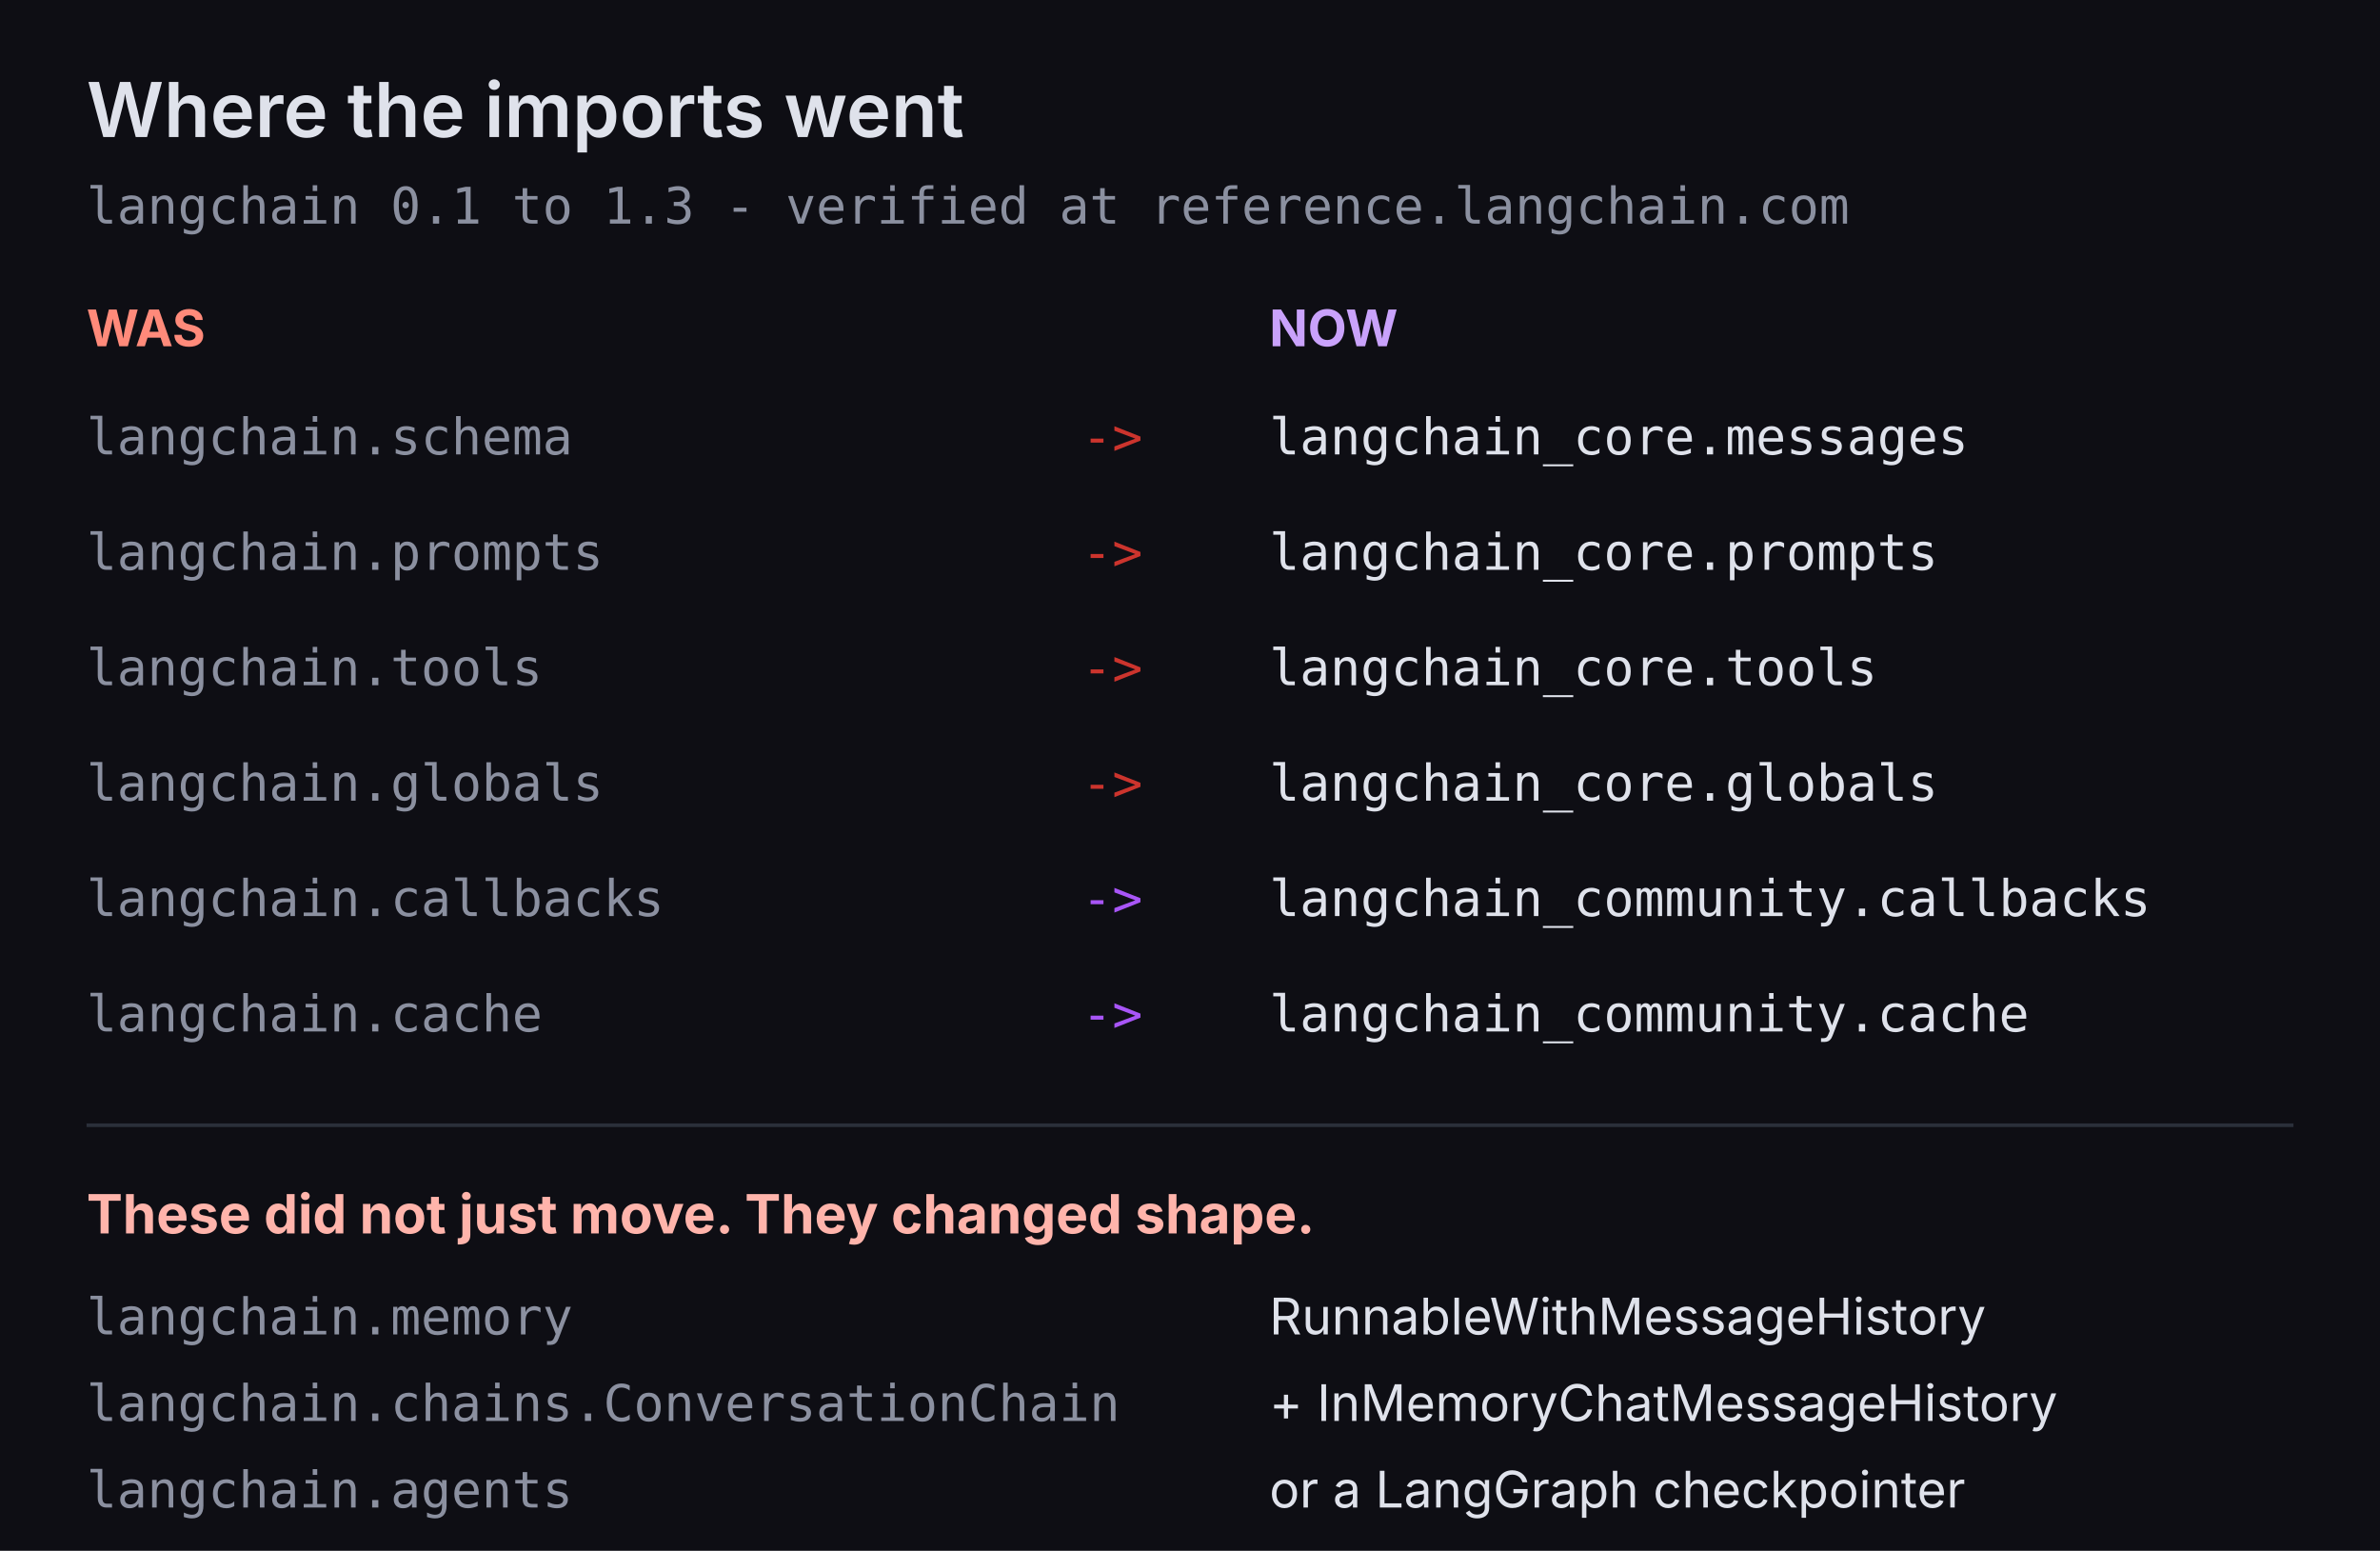
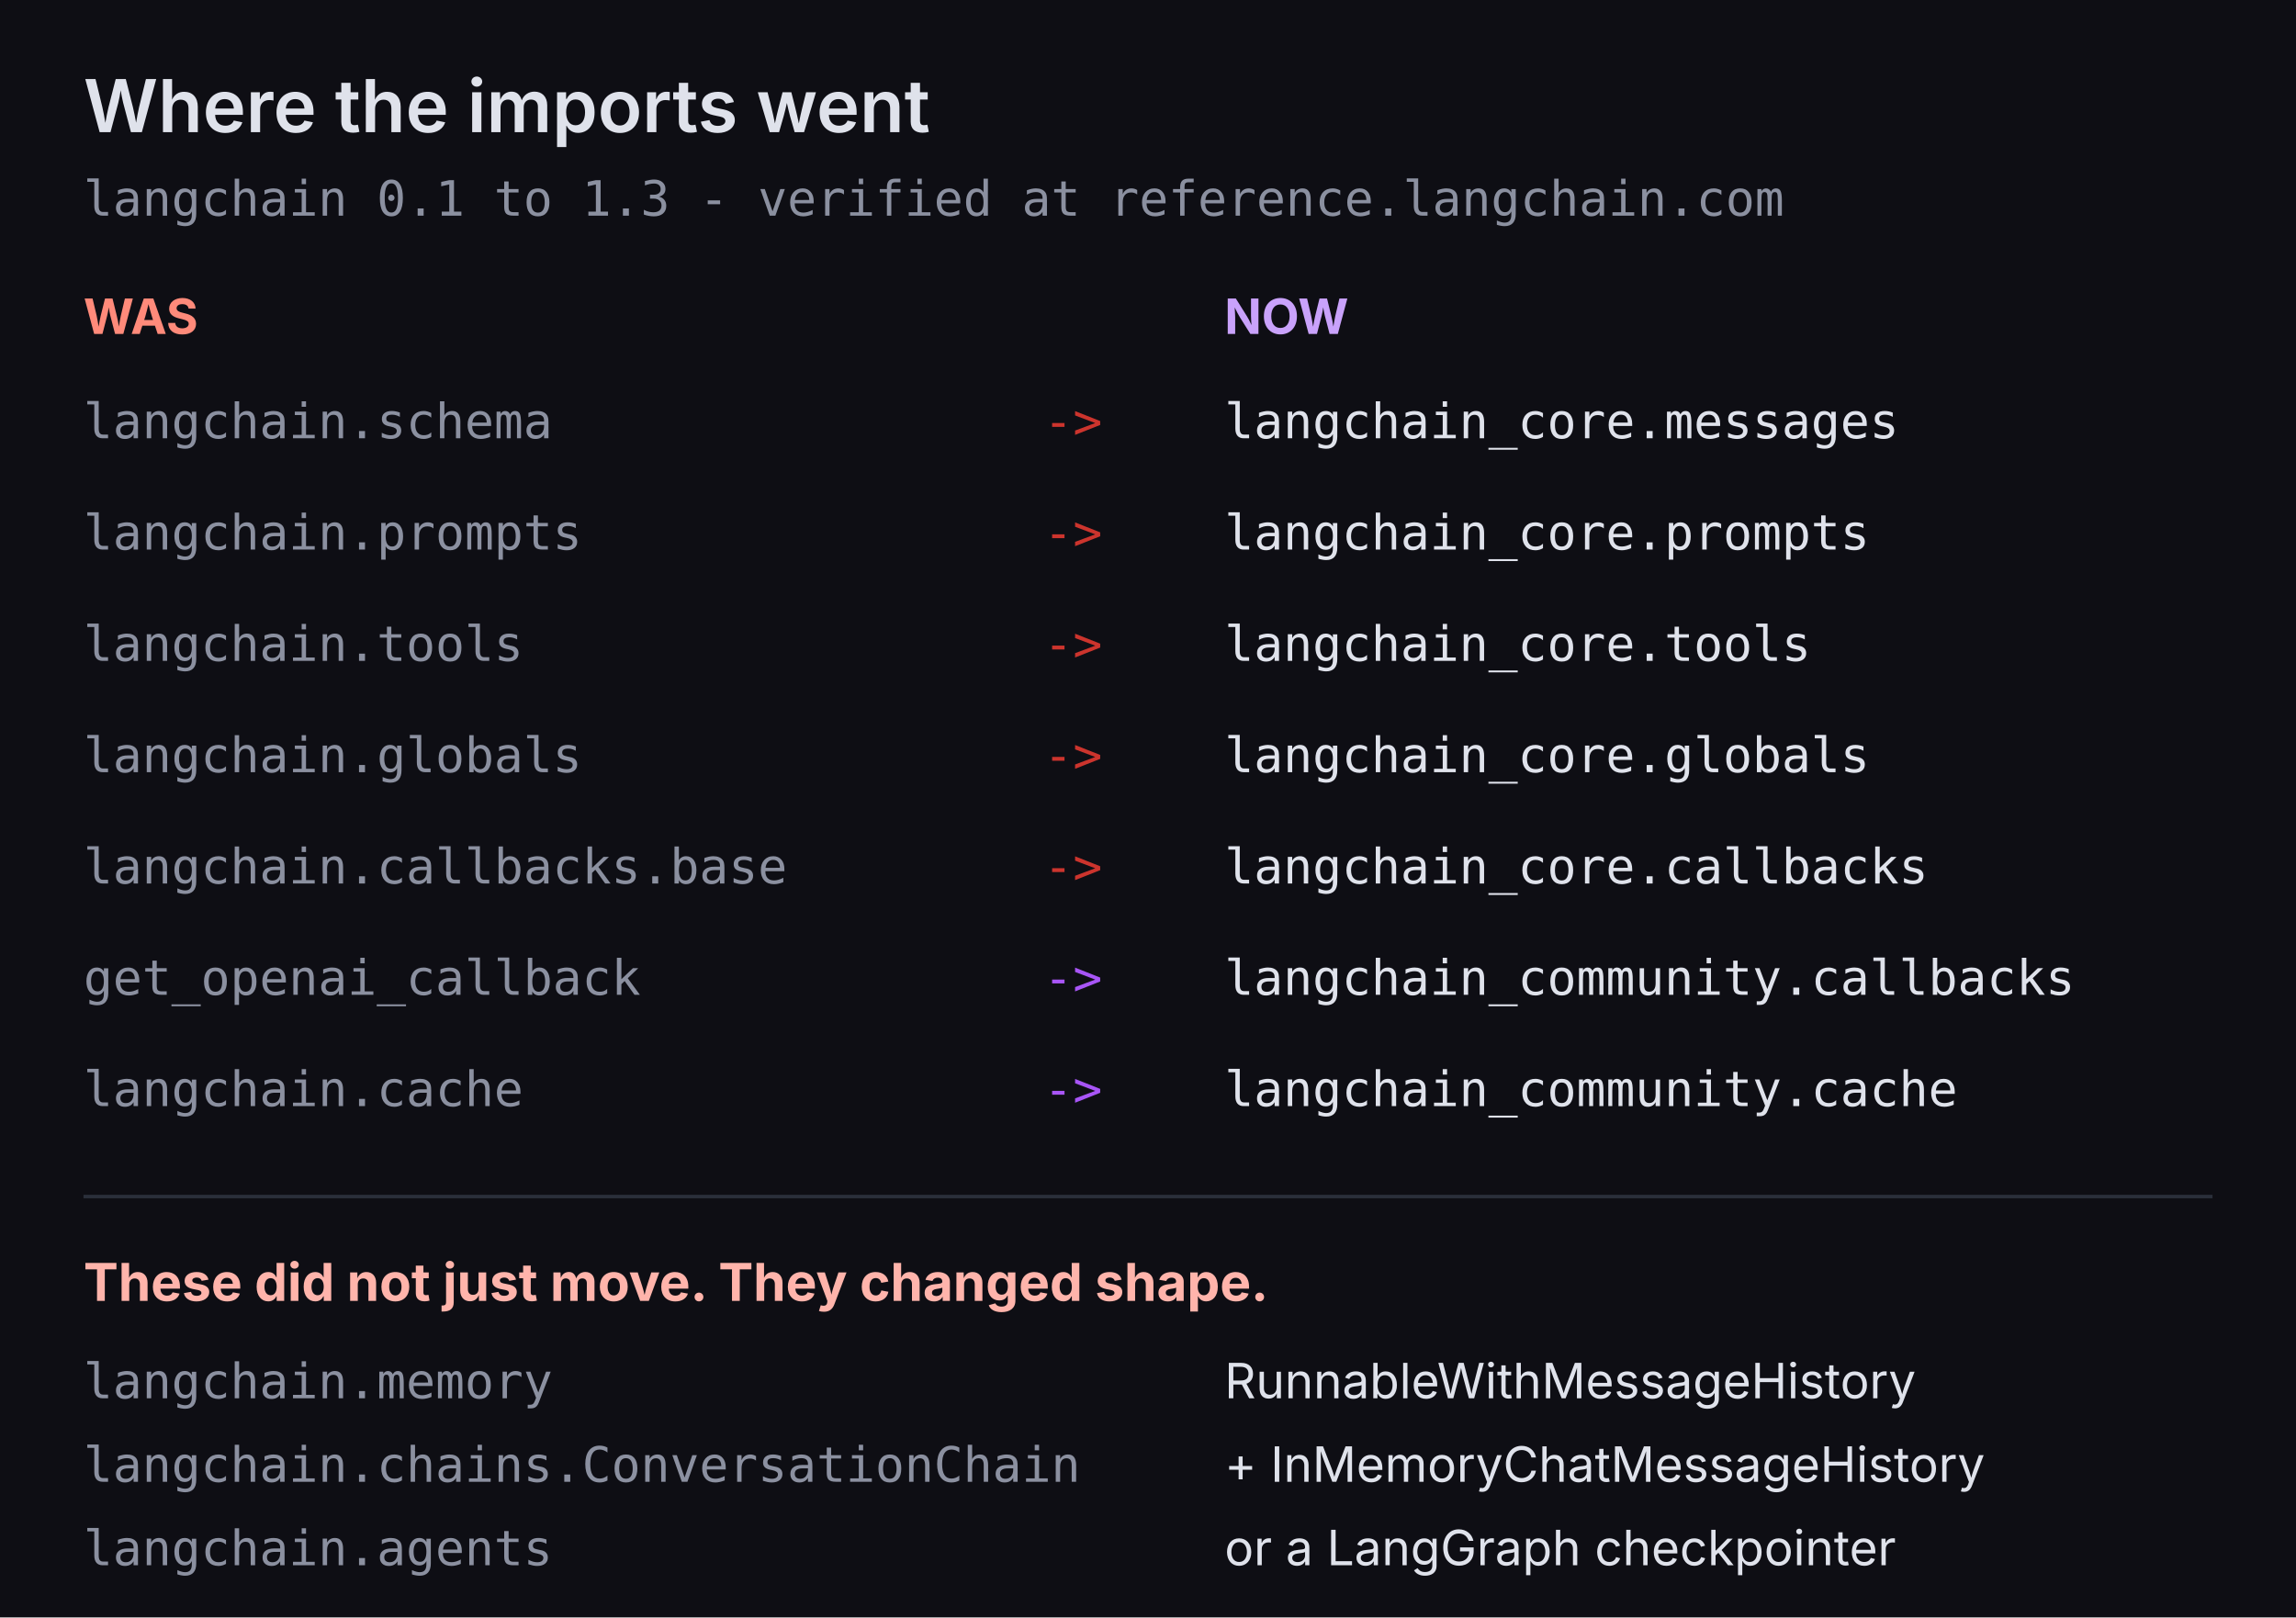
- <svg xmlns="http://www.w3.org/2000/svg" width="660" height="430" viewBox="0 0 660 430" role="img" aria-label="LangChain import paths that moved after version 0.1: langchain.schema is now langchain_core.messages, langchain.prompts is langchain_core.prompts, langchain.tools is langchain_core.tools, langchain.globals is langchain_core.globals, langchain.callbacks is langchain_community.callbacks, langchain.cache is langchain_community.cache. The memory, chains and agents APIs changed shape rather than moving.">
-   <rect width="660" height="430" fill="#0e0e14" />
+ <svg xmlns="http://www.w3.org/2000/svg" width="660" height="465" viewBox="0 0 660 465" role="img" aria-label="LangChain import paths that moved after version 0.1: langchain.schema is now langchain_core.messages, langchain.prompts is langchain_core.prompts, langchain.tools is langchain_core.tools, langchain.globals is langchain_core.globals, langchain.callbacks is langchain_community.callbacks, langchain.cache is langchain_community.cache. The memory, chains and agents APIs changed shape rather than moving.">
+   <rect width="660" height="465" fill="#0e0e14" />
  <text x="24" y="38" fill="#dfe2eb" font-family="Inter,Helvetica,sans-serif" font-size="21" font-weight="600">Where the imports went</text>
  <text x="24" y="62" fill="#8b90a0" font-family="Menlo,monospace" font-size="14">langchain 0.1 to 1.3 - verified at reference.langchain.com</text>
  <text x="24" y="96" fill="#ff8a7a" font-family="Inter,Helvetica,sans-serif" font-size="14" font-weight="700">WAS</text>
  <text x="352" y="96" fill="#c9a2fb" font-family="Inter,Helvetica,sans-serif" font-size="14" font-weight="700">NOW</text>
  <g font-family="Menlo,monospace" font-size="14">
    <text x="24" y="126" fill="#8b90a0">langchain.schema</text>
    <text x="300" y="126" fill="#cc342d">-&gt;</text>
    <text x="352" y="126" fill="#dfe2eb">langchain_core.messages</text>
    <text x="24" y="158" fill="#8b90a0">langchain.prompts</text>
    <text x="300" y="158" fill="#cc342d">-&gt;</text>
    <text x="352" y="158" fill="#dfe2eb">langchain_core.prompts</text>
    <text x="24" y="190" fill="#8b90a0">langchain.tools</text>
    <text x="300" y="190" fill="#cc342d">-&gt;</text>
    <text x="352" y="190" fill="#dfe2eb">langchain_core.tools</text>
    <text x="24" y="222" fill="#8b90a0">langchain.globals</text>
    <text x="300" y="222" fill="#cc342d">-&gt;</text>
    <text x="352" y="222" fill="#dfe2eb">langchain_core.globals</text>
-     <text x="24" y="254" fill="#8b90a0">langchain.callbacks</text>
-     <text x="300" y="254" fill="#a855f7">-&gt;</text>
-     <text x="352" y="254" fill="#dfe2eb">langchain_community.callbacks</text>
-     <text x="24" y="286" fill="#8b90a0">langchain.cache</text>
+     <text x="24" y="254" fill="#8b90a0">langchain.callbacks.base</text>
+     <text x="300" y="254" fill="#cc342d">-&gt;</text>
+     <text x="352" y="254" fill="#dfe2eb">langchain_core.callbacks</text>
+     <text x="24" y="286" fill="#8b90a0">get_openai_callback</text>
    <text x="300" y="286" fill="#a855f7">-&gt;</text>
-     <text x="352" y="286" fill="#dfe2eb">langchain_community.cache</text>
+     <text x="352" y="286" fill="#dfe2eb">langchain_community.callbacks</text>
+     <text x="24" y="318" fill="#8b90a0">langchain.cache</text>
+     <text x="300" y="318" fill="#a855f7">-&gt;</text>
+     <text x="352" y="318" fill="#dfe2eb">langchain_community.cache</text>
  </g>
-   <line x1="24" y1="312" x2="636" y2="312" stroke="#2a2f3a" stroke-width="1" />
-   <text x="24" y="342" fill="#ffb4ab" font-family="Inter,Helvetica,sans-serif" font-size="15" font-weight="700">These did not just move. They changed shape.</text>
+   <line x1="24" y1="344" x2="636" y2="344" stroke="#2a2f3a" stroke-width="1" />
+   <text x="24" y="374" fill="#ffb4ab" font-family="Inter,Helvetica,sans-serif" font-size="15" font-weight="700">These did not just move. They changed shape.</text>
  <g font-family="Menlo,monospace" font-size="14">
-     <text x="24" y="370" fill="#8b90a0">langchain.memory</text>
-     <text x="24" y="394" fill="#8b90a0">langchain.chains.ConversationChain</text>
-     <text x="24" y="418" fill="#8b90a0">langchain.agents</text>
+     <text x="24" y="402" fill="#8b90a0">langchain.memory</text>
+     <text x="24" y="426" fill="#8b90a0">langchain.chains.ConversationChain</text>
+     <text x="24" y="450" fill="#8b90a0">langchain.agents</text>
  </g>
-   <text x="352" y="370" fill="#dfe2eb" font-family="Inter,Helvetica,sans-serif" font-size="14">RunnableWithMessageHistory</text>
-   <text x="352" y="394" fill="#dfe2eb" font-family="Inter,Helvetica,sans-serif" font-size="14">+ InMemoryChatMessageHistory</text>
-   <text x="352" y="418" fill="#dfe2eb" font-family="Inter,Helvetica,sans-serif" font-size="14">or a LangGraph checkpointer</text>
+   <text x="352" y="402" fill="#dfe2eb" font-family="Inter,Helvetica,sans-serif" font-size="14">RunnableWithMessageHistory</text>
+   <text x="352" y="426" fill="#dfe2eb" font-family="Inter,Helvetica,sans-serif" font-size="14">+ InMemoryChatMessageHistory</text>
+   <text x="352" y="450" fill="#dfe2eb" font-family="Inter,Helvetica,sans-serif" font-size="14">or a LangGraph checkpointer</text>
</svg>
